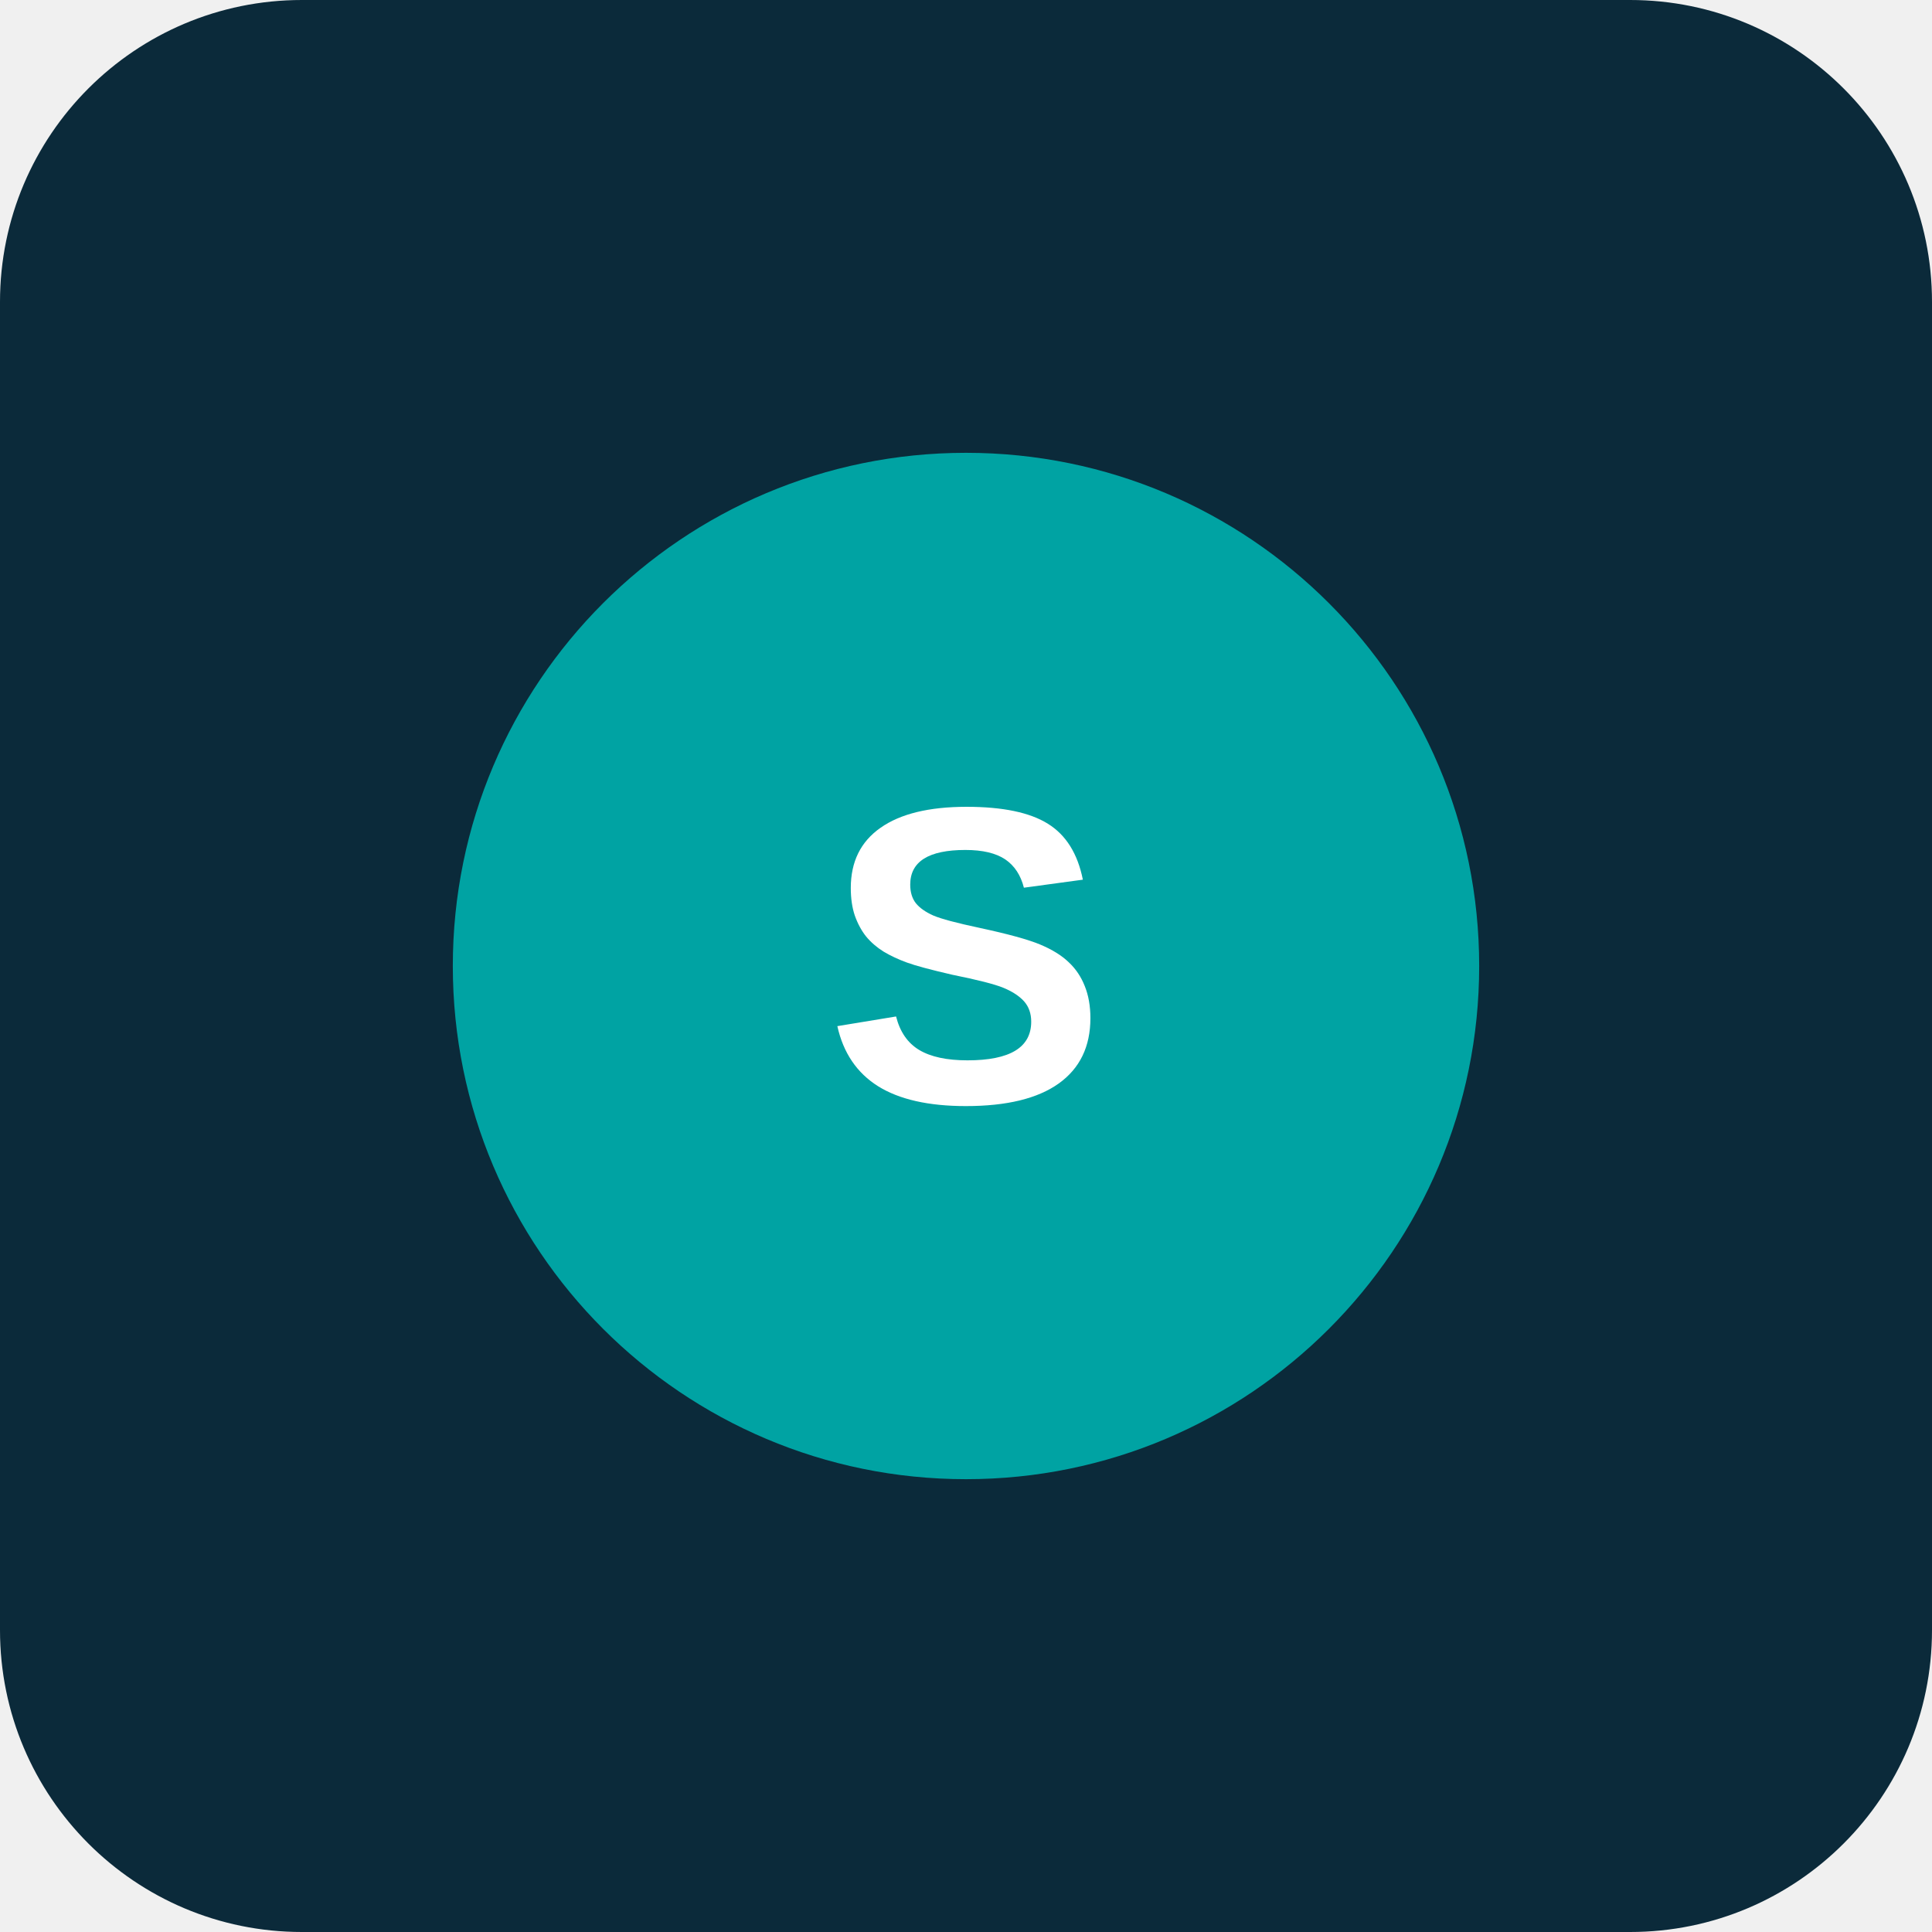
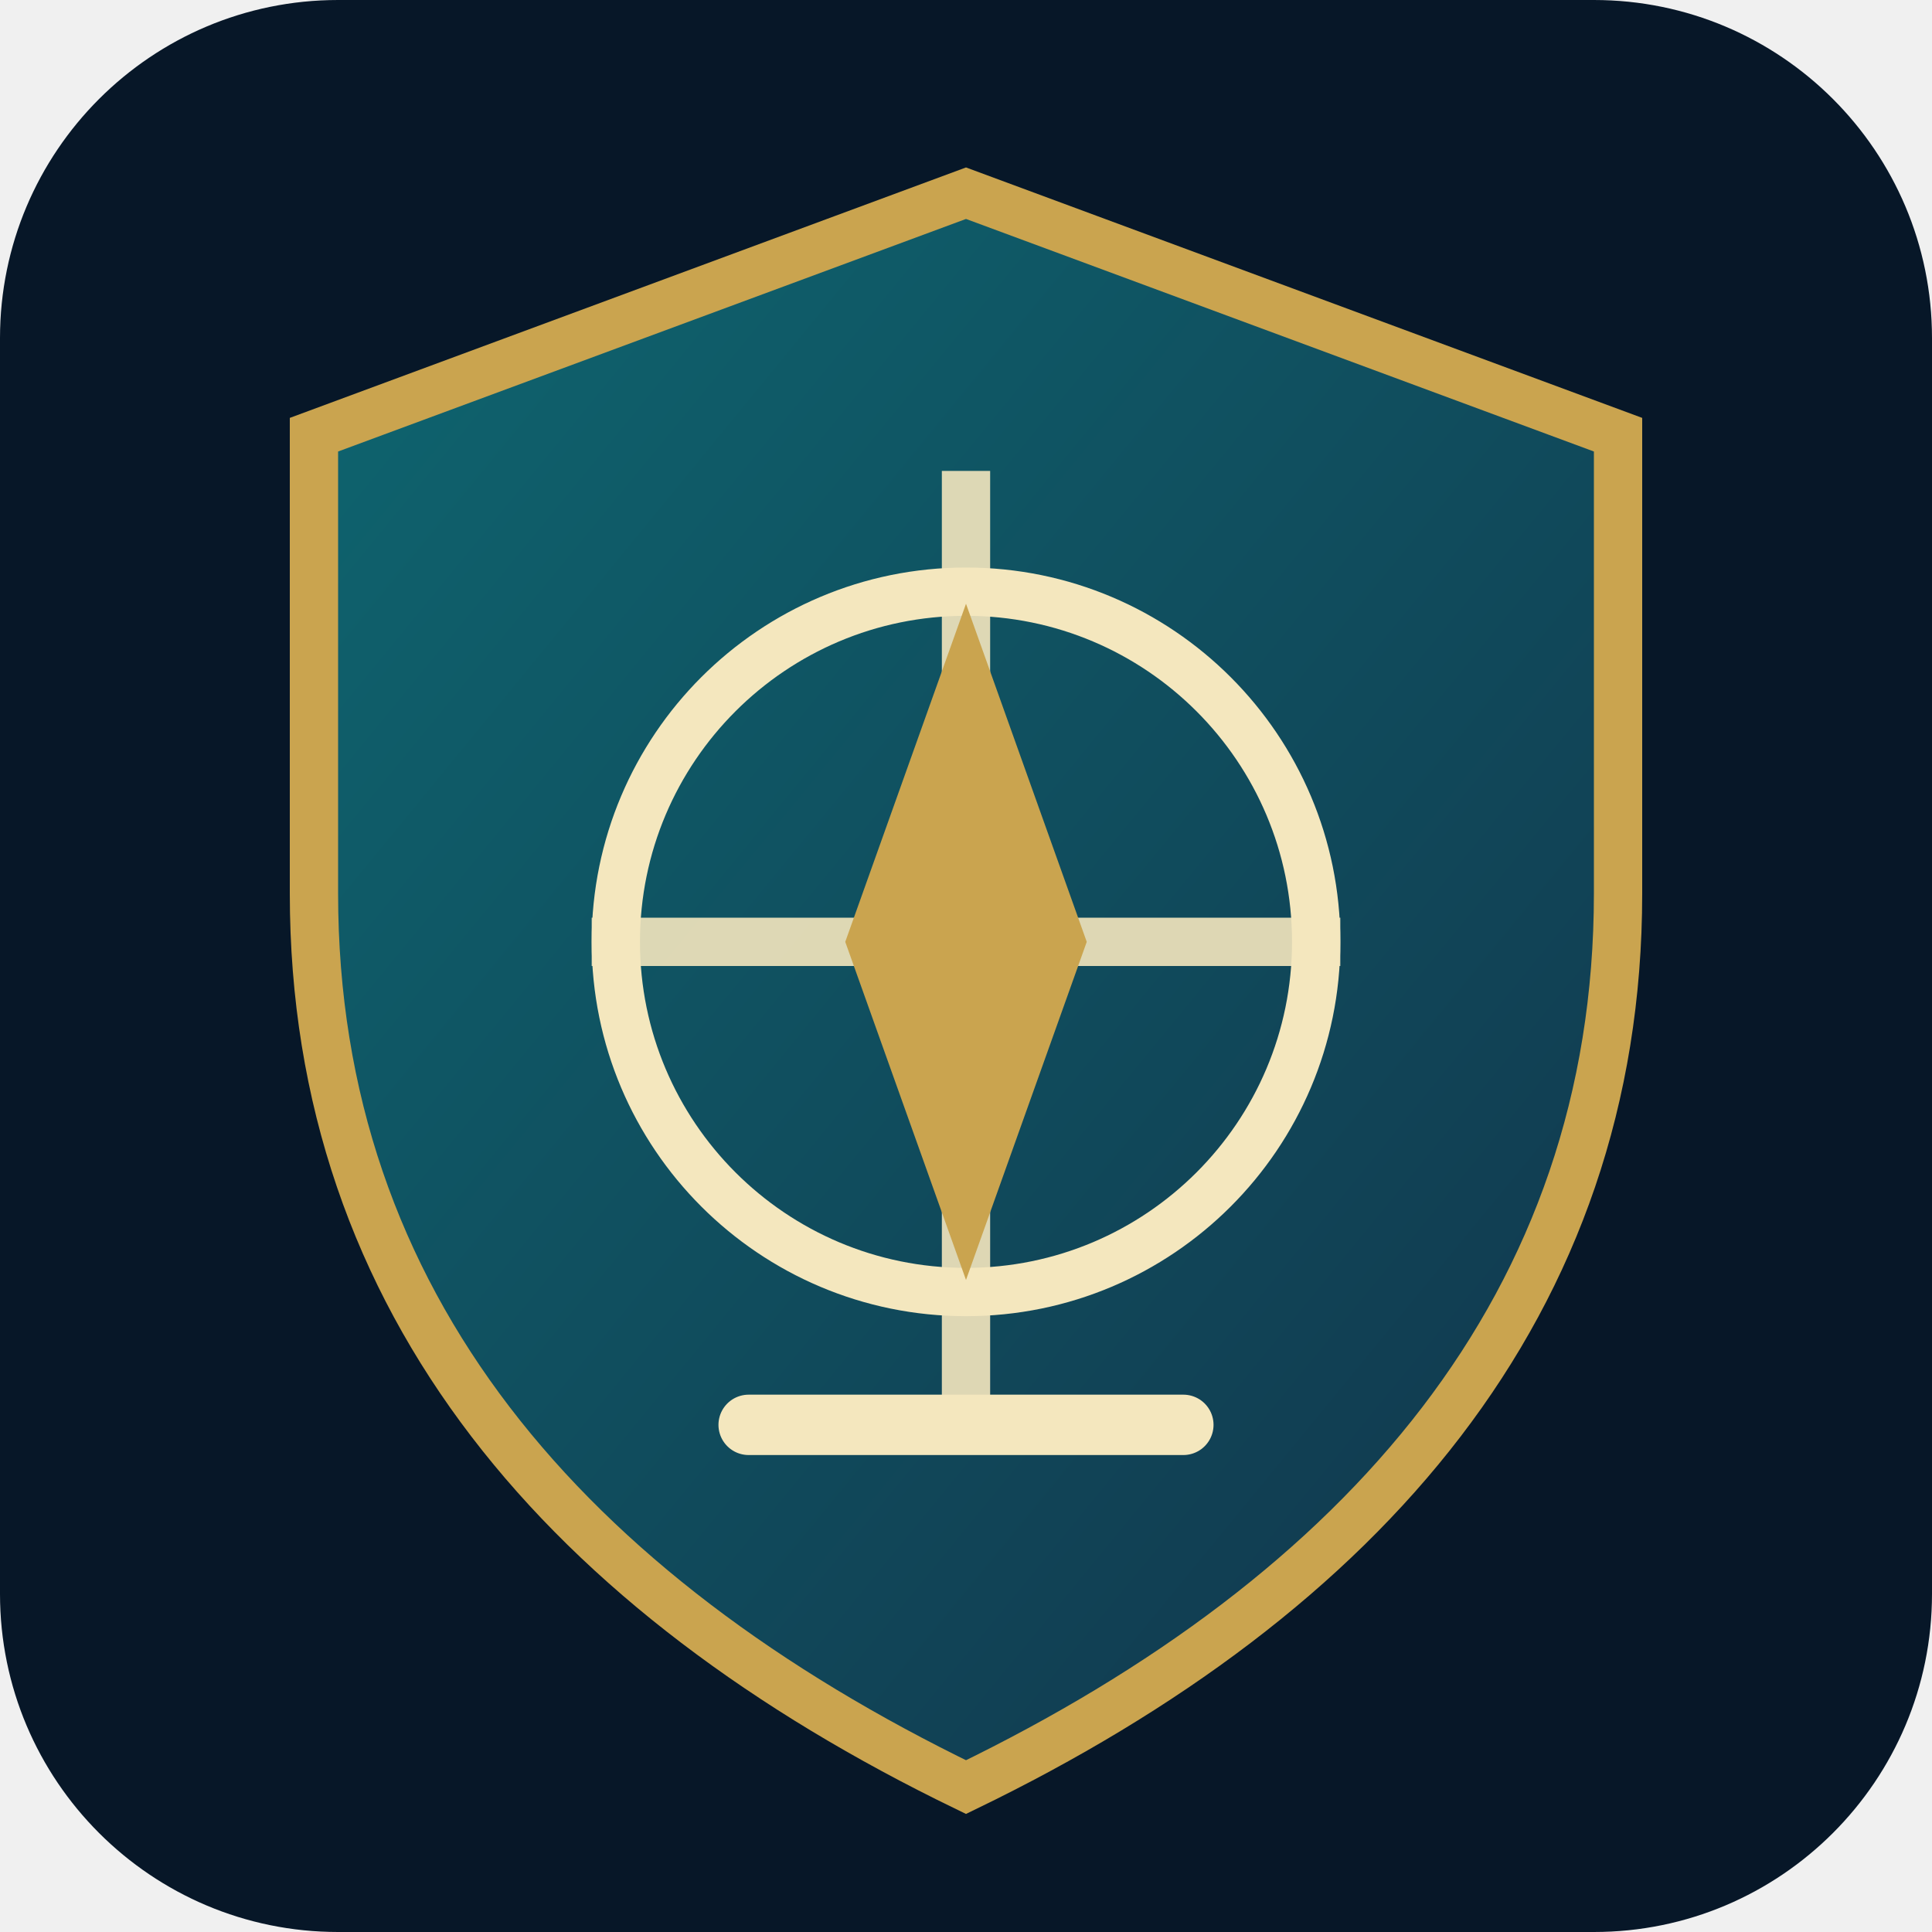
- <svg xmlns="http://www.w3.org/2000/svg" width="128" height="128" viewBox="0 0 128 128" role="img" aria-label="Safety Assurance Global icon">
-   <rect width="128" height="128" fill="#0B2A3A" rx="20" />
-   <circle cx="64" cy="64" r="34" fill="#00A3A3" />
-   <text x="64" y="73" fill="#FFFFFF" font-size="28" font-family="Arial, sans-serif" font-weight="700" text-anchor="middle">S</text>
+ <svg xmlns="http://www.w3.org/2000/svg" width="160" height="160" viewBox="0 0 160 160" role="img" aria-labelledby="title desc">
+   <defs>
+     <linearGradient id="shield" x1="0" y1="0" x2="1" y2="1">
+       <stop offset="0" stop-color="#0E6670" />
+       <stop offset="1" stop-color="#12344B" />
+     </linearGradient>
+   </defs>
+   <rect width="160" height="160" rx="28" fill="#071728" />
+   <path d="M80 16 134 36v38c0 34-21 58-54 74-33-16-54-40-54-74V36L80 16Z" fill="url(#shield)" stroke="#CAA44F" stroke-width="4" />
+   <path d="M80 39v78M49 78h62" stroke="#F4E7BE" stroke-width="4" opacity=".9" />
+   <circle cx="80" cy="78" r="29" fill="none" stroke="#F4E7BE" stroke-width="4" />
+   <path d="m80 50 10 28-10 28-10-28 10-28Z" fill="#CAA44F" />
+   <path d="M62 118h36" stroke="#F4E7BE" stroke-width="5" stroke-linecap="round" />
</svg>
